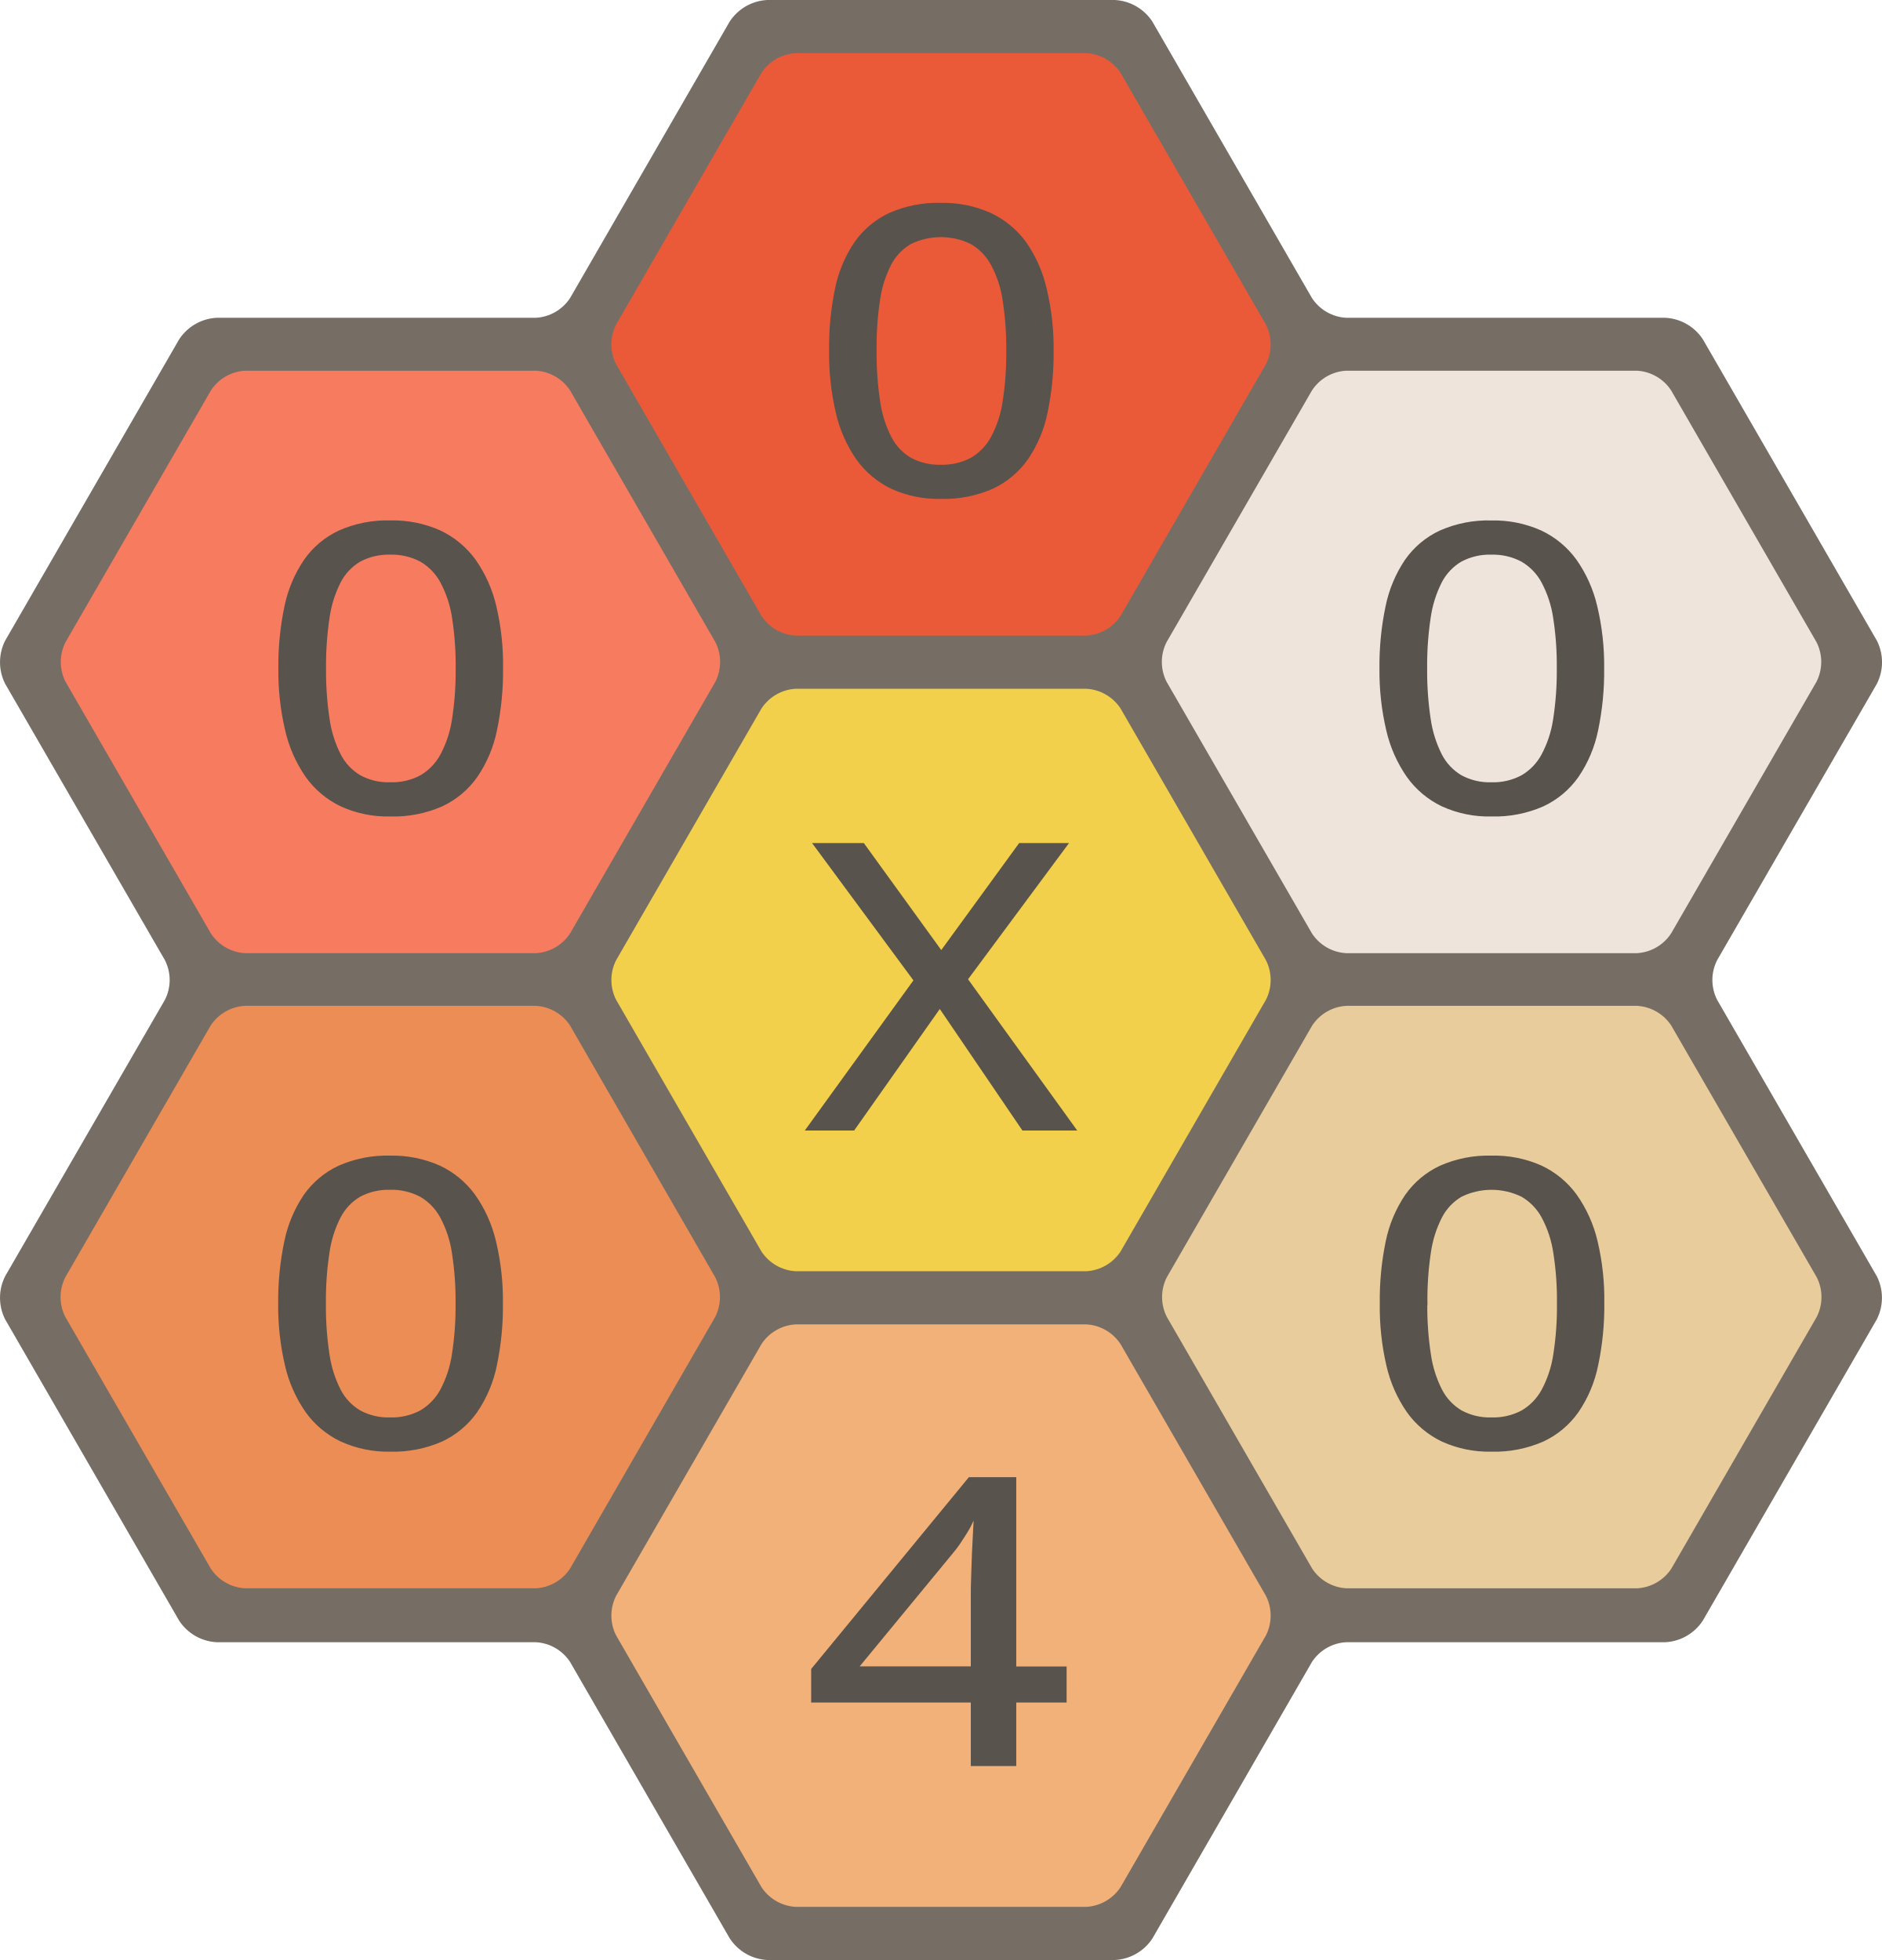
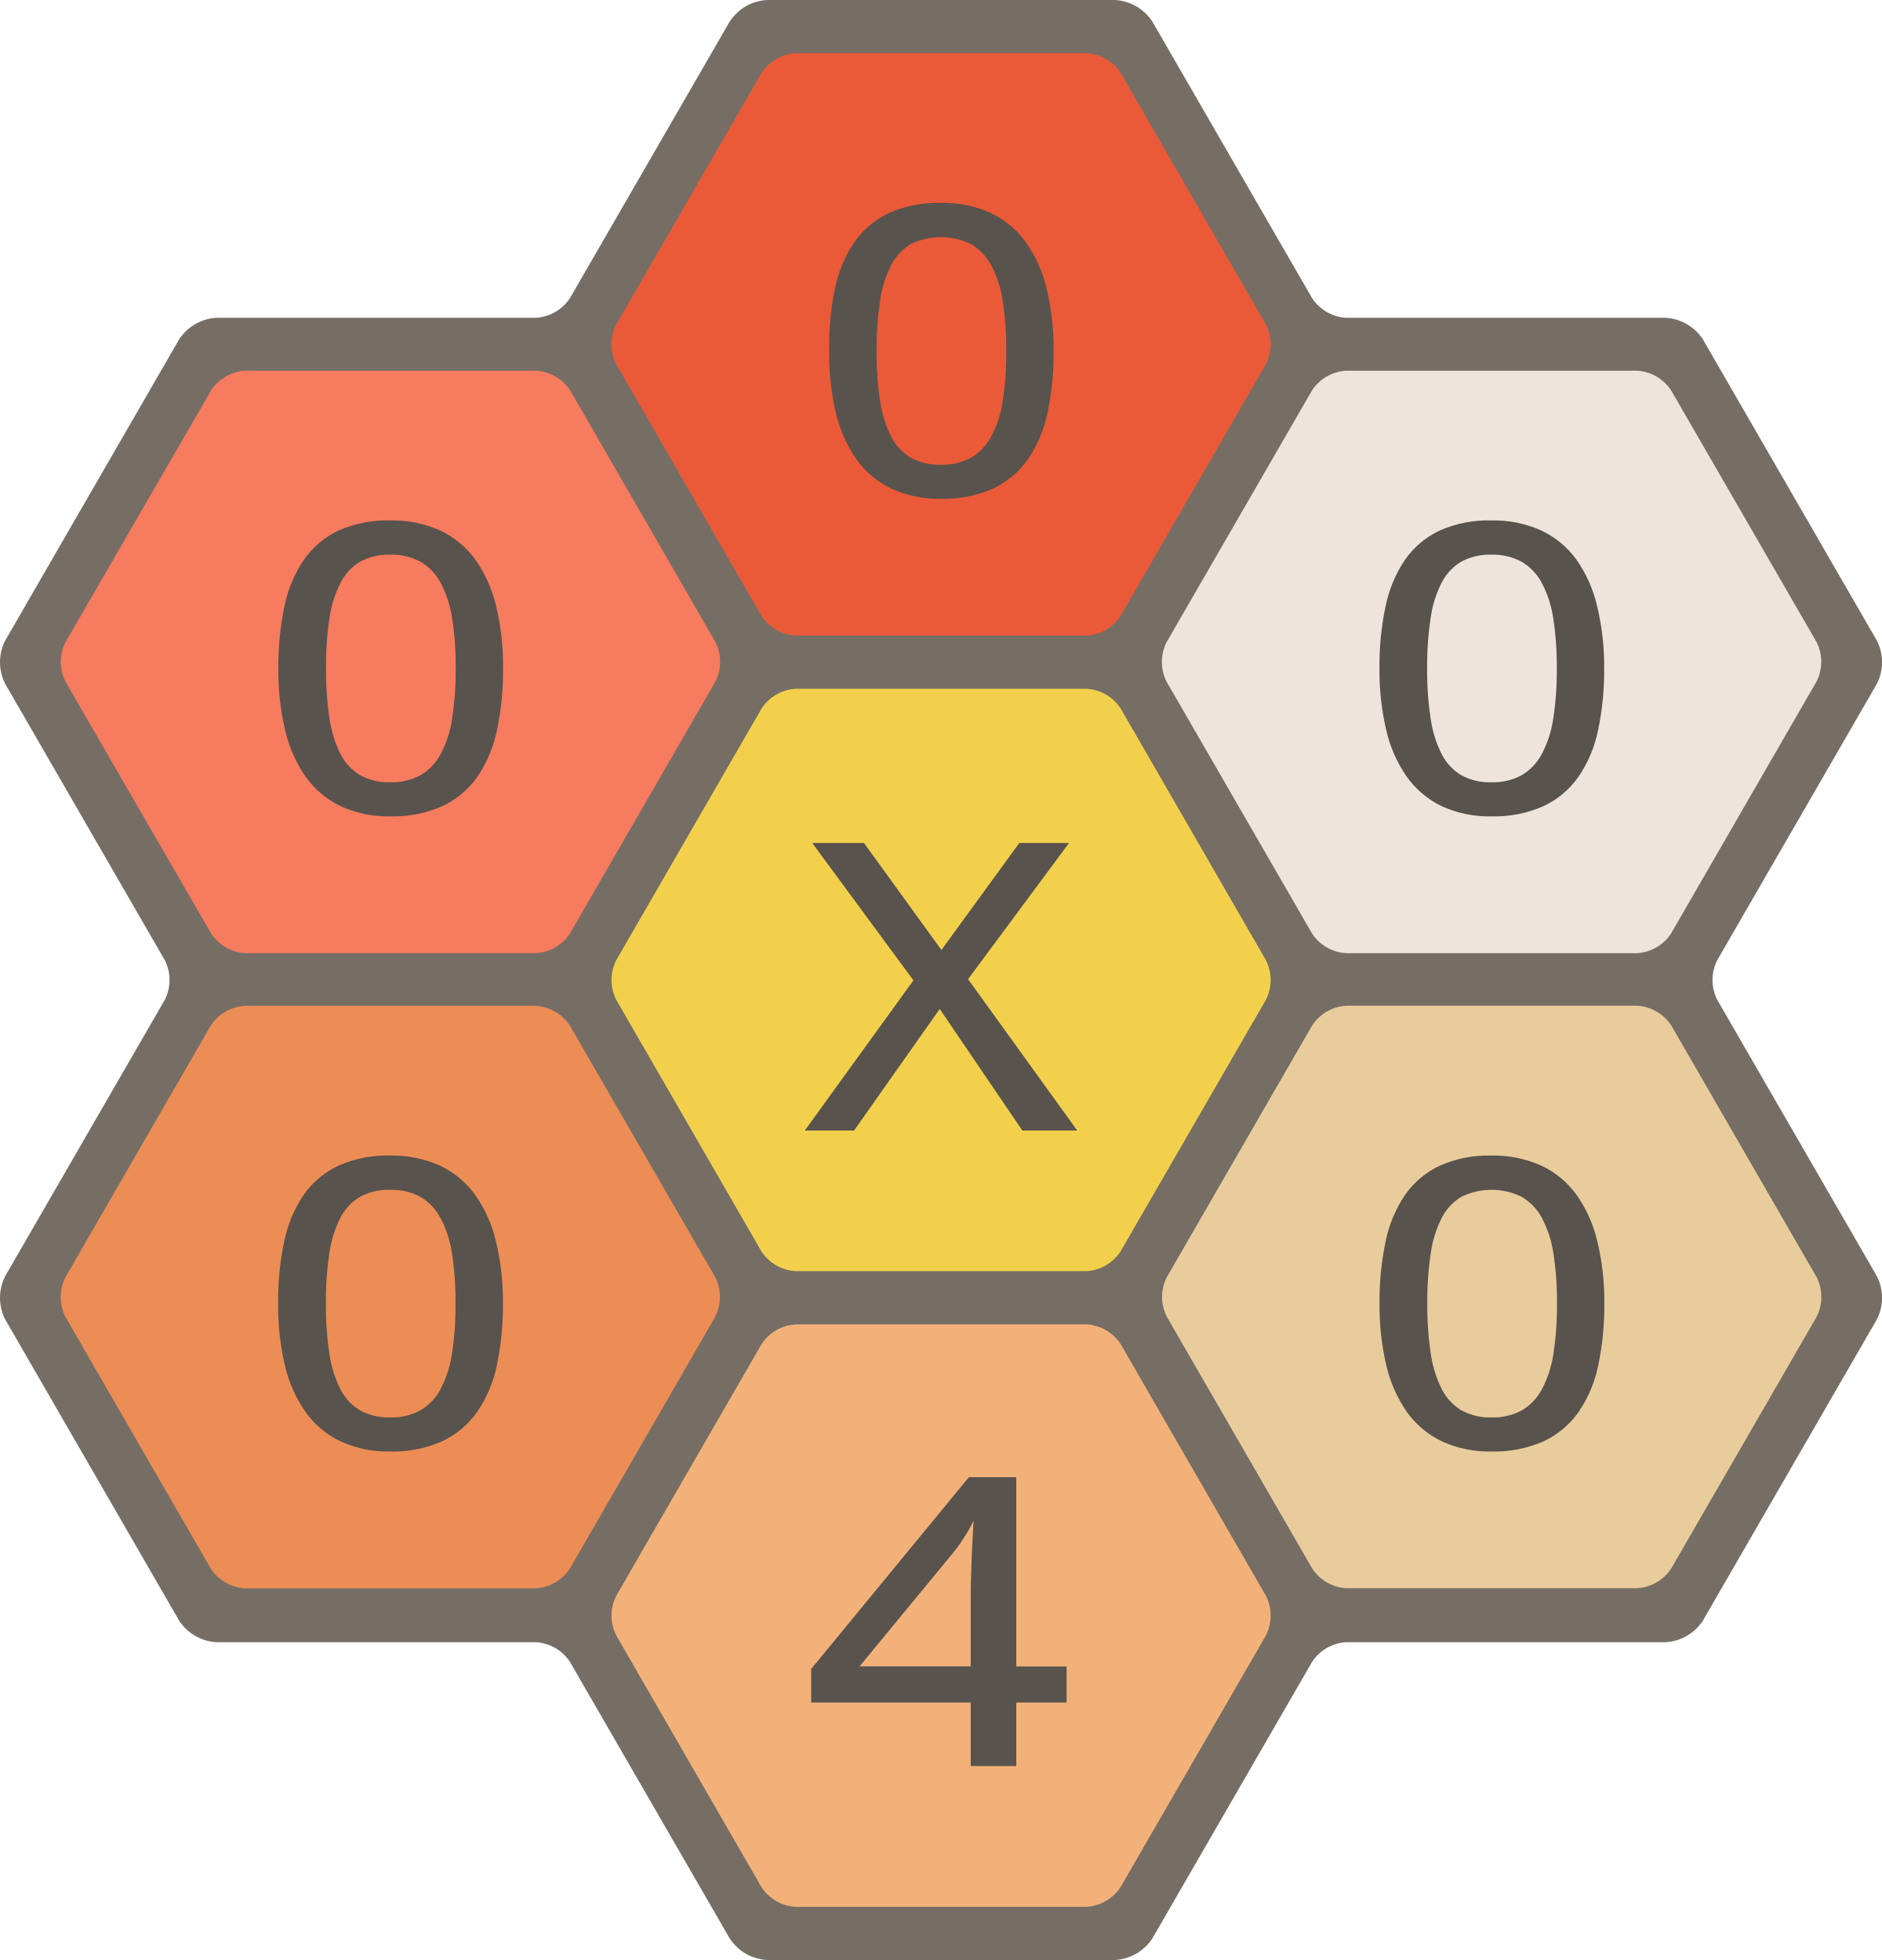
- <svg xmlns="http://www.w3.org/2000/svg" data-name="Layer 1" id="b932a617-5bee-45ff-ad87-442273a3330f" viewBox="0 0 473.97 493.72">
-   <defs>
-     <style>
-             .a0201d30-365f-40b5-a8d4-017ed198f664 {
-             fill: #766e65;
-             }
- 
-             .bd872a08-63fe-4f80-9aea-3e7b8abf38da {
-             fill: none;
-             stroke: #766e65;
-             }
- 
-             .bd872a08-63fe-4f80-9aea-3e7b8abf38da, .fbb9988d-747c-4e67-bcbb-ef71255d1ee3 {
-             stroke-miterlimit: 10;
-             }
- 
-             .e811968e-6ad1-457b-a551-1a4570d1684b {
-             fill: #f2d04b;
-             }
- 
-             .fbb9988d-747c-4e67-bcbb-ef71255d1ee3 {
-             fill: #59534d;
-             stroke: #59534d;
-             }
- 
-             .ab77285a-1faa-4e7a-b57b-9a9c1f0c63a6 {
-             fill: #ea5a38;
-             }
- 
-             .b6252a69-fb62-4e8c-b0db-397820e25314 {
-             fill: #f2b179;
-             }
- 
-             .e2bb0833-ab37-49df-a594-5c52cd25ac00 {
-             fill: #f77b5f;
-             }
- 
-             .a6844f63-f5e9-4007-8855-684f337de9e2 {
-             fill: #eee4db;
-             }
- 
-             .ed27ce71-73b3-4415-b630-b39d16903d70 {
-             fill: #e9cc9c;
-             }
- 
-             .b79f04aa-5206-4f26-8cc8-b18a8e7467a2 {
-             fill: #ec8d55;
-             }
-         </style>
-   </defs>
+ <svg xmlns="http://www.w3.org/2000/svg" data-name="Layer 1" id="a338645d-dcc7-44d1-8b5e-02296c5c1ffe" viewBox="0 0 473.97 493.72">
  <g>
-     <path class="a0201d30-365f-40b5-a8d4-017ed198f664" d="M491.25,181.15a11.54,11.54,0,0,0,0-10.4l-43.8-75.86a11.53,11.53,0,0,0-9-5.2H358a11.53,11.53,0,0,1-9-5.2L308.8,14.84a11.53,11.53,0,0,0-9-5.2H212.2a11.53,11.53,0,0,0-9,5.2L163,84.49a11.53,11.53,0,0,1-9,5.2H73.55a11.53,11.53,0,0,0-9,5.2l-43.8,75.86a11.54,11.54,0,0,0,0,10.4L61,250.8a11.54,11.54,0,0,1,0,10.4L20.75,330.85a11.54,11.54,0,0,0,0,10.4l43.8,75.86a11.53,11.53,0,0,0,9,5.2H154a11.53,11.53,0,0,1,9,5.2l40.22,69.65a11.53,11.53,0,0,0,9,5.2h87.6a11.53,11.53,0,0,0,9-5.2L349,427.51a11.53,11.53,0,0,1,9-5.2h80.43a11.53,11.53,0,0,0,9-5.2l43.8-75.86a11.54,11.54,0,0,0,0-10.4L451,261.2a11.54,11.54,0,0,1,0-10.4Zm-142.16-74a11.53,11.53,0,0,1,9-5.2h73.28a11.53,11.53,0,0,1,9,5.2l36.71,63.59a11.54,11.54,0,0,1,0,10.4L440.44,244.6a11.53,11.53,0,0,1-9,5.2H357.87a11.53,11.53,0,0,1-9-5.2L312.3,181.27a11.54,11.54,0,0,1,0-10.4ZM338.28,250.8a11.54,11.54,0,0,1,0,10.4l-36.64,63.46a11.53,11.53,0,0,1-9,5.2H219.36a11.53,11.53,0,0,1-9-5.2L173.72,261.2a11.54,11.54,0,0,1,0-10.4l36.64-63.46a11.53,11.53,0,0,1,9-5.2h73.28a11.53,11.53,0,0,1,9,5.2Zm-128-223.69a11.53,11.53,0,0,1,9-5.2h73.42a11.53,11.53,0,0,1,9,5.2l36.64,63.45a11.54,11.54,0,0,1,0,10.4l-36.79,63.71a11.53,11.53,0,0,1-9,5.2H219.44a11.53,11.53,0,0,1-9-5.2L173.65,101a11.54,11.54,0,0,1,0-10.4Zm-175.37,154a11.54,11.54,0,0,1,0-10.4l36.71-63.59a11.53,11.53,0,0,1,9-5.2h73.28a11.53,11.53,0,0,1,9,5.2l36.79,63.71a11.54,11.54,0,0,1,0,10.4L163.13,244.6a11.53,11.53,0,0,1-9,5.2H80.56a11.53,11.53,0,0,1-9-5.2ZM80.63,409.54a11.53,11.53,0,0,1-9-5.2L34.92,340.76a11.54,11.54,0,0,1,0-10.4l36.35-63a11.53,11.53,0,0,1,9-5.2h74.15a11.53,11.53,0,0,1,9,5.2l36.35,63a11.54,11.54,0,0,1,0,10.4l-36.71,63.58a11.53,11.53,0,0,1-9,5.2Zm221.08,75.35a11.53,11.53,0,0,1-9,5.2H219.29a11.53,11.53,0,0,1-9-5.2l-36.64-63.45a11.54,11.54,0,0,1,0-10.4l36.79-63.71a11.53,11.53,0,0,1,9-5.2h73.12a11.53,11.53,0,0,1,9,5.2L338.35,411a11.54,11.54,0,0,1,0,10.4ZM477.08,330.36a11.54,11.54,0,0,1,0,10.4l-36.71,63.58a11.53,11.53,0,0,1-9,5.2H357.94a11.53,11.53,0,0,1-9-5.2l-36.71-63.58a11.54,11.54,0,0,1,0-10.4l36.35-63a11.53,11.53,0,0,1,9-5.2h74.15a11.53,11.53,0,0,1,9,5.2Z" transform="translate(-19.01 -9.14)" />
-     <path class="bd872a08-63fe-4f80-9aea-3e7b8abf38da" d="M491.25,181.15a11.54,11.54,0,0,0,0-10.4l-43.8-75.86a11.53,11.53,0,0,0-9-5.2H358a11.53,11.53,0,0,1-9-5.2L308.8,14.84a11.53,11.53,0,0,0-9-5.2H212.2a11.53,11.53,0,0,0-9,5.2L163,84.49a11.53,11.53,0,0,1-9,5.2H73.55a11.53,11.53,0,0,0-9,5.2l-43.8,75.86a11.54,11.54,0,0,0,0,10.4L61,250.8a11.54,11.54,0,0,1,0,10.4L20.75,330.85a11.54,11.54,0,0,0,0,10.4l43.8,75.86a11.53,11.53,0,0,0,9,5.2H154a11.53,11.53,0,0,1,9,5.2l40.22,69.65a11.53,11.53,0,0,0,9,5.2h87.6a11.53,11.53,0,0,0,9-5.2L349,427.51a11.53,11.53,0,0,1,9-5.2h80.43a11.53,11.53,0,0,0,9-5.2l43.8-75.86a11.54,11.54,0,0,0,0-10.4L451,261.2a11.54,11.54,0,0,1,0-10.4Zm-142.16-74a11.53,11.53,0,0,1,9-5.2h73.28a11.53,11.53,0,0,1,9,5.2l36.71,63.59a11.54,11.54,0,0,1,0,10.4L440.44,244.6a11.53,11.53,0,0,1-9,5.2H357.87a11.53,11.53,0,0,1-9-5.2L312.3,181.27a11.54,11.54,0,0,1,0-10.4ZM338.28,250.8a11.54,11.54,0,0,1,0,10.4l-36.64,63.46a11.53,11.53,0,0,1-9,5.2H219.36a11.53,11.53,0,0,1-9-5.2L173.72,261.2a11.54,11.54,0,0,1,0-10.4l36.64-63.46a11.53,11.53,0,0,1,9-5.2h73.28a11.53,11.53,0,0,1,9,5.2Zm-128-223.69a11.53,11.53,0,0,1,9-5.2h73.42a11.53,11.53,0,0,1,9,5.2l36.64,63.45a11.54,11.54,0,0,1,0,10.4l-36.79,63.71a11.53,11.53,0,0,1-9,5.2H219.44a11.53,11.53,0,0,1-9-5.2L173.65,101a11.54,11.54,0,0,1,0-10.4Zm-175.37,154a11.54,11.54,0,0,1,0-10.4l36.71-63.59a11.53,11.53,0,0,1,9-5.2h73.28a11.53,11.53,0,0,1,9,5.2l36.79,63.71a11.54,11.54,0,0,1,0,10.4L163.13,244.6a11.53,11.53,0,0,1-9,5.2H80.56a11.53,11.53,0,0,1-9-5.2ZM80.63,409.54a11.53,11.53,0,0,1-9-5.2L34.92,340.76a11.54,11.54,0,0,1,0-10.4l36.35-63a11.53,11.53,0,0,1,9-5.2h74.15a11.53,11.53,0,0,1,9,5.2l36.35,63a11.54,11.54,0,0,1,0,10.4l-36.71,63.58a11.53,11.53,0,0,1-9,5.2Zm221.08,75.35a11.53,11.53,0,0,1-9,5.2H219.29a11.53,11.53,0,0,1-9-5.2l-36.64-63.45a11.54,11.54,0,0,1,0-10.4l36.79-63.71a11.53,11.53,0,0,1,9-5.2h73.12a11.53,11.53,0,0,1,9,5.2L338.35,411a11.54,11.54,0,0,1,0,10.4ZM477.08,330.36a11.54,11.54,0,0,1,0,10.4l-36.71,63.58a11.53,11.53,0,0,1-9,5.2H357.94a11.53,11.53,0,0,1-9-5.2l-36.71-63.58a11.54,11.54,0,0,1,0-10.4l36.35-63a11.53,11.53,0,0,1,9-5.2h74.15a11.53,11.53,0,0,1,9,5.2Z" transform="translate(-19.01 -9.14)" />
+     <path style="fill: #766e65" d="M473.5,171.51a11.54,11.54,0,0,0,0-10.4L429.7,85.25a11.53,11.53,0,0,0-9-5.2H340.27a11.53,11.53,0,0,1-9-5.2L291.05,5.2a11.53,11.53,0,0,0-9-5.2h-87.6a11.53,11.53,0,0,0-9,5.2L145.23,74.85a11.53,11.53,0,0,1-9,5.2H55.8a11.53,11.53,0,0,0-9,5.2L3,161.11a11.54,11.54,0,0,0,0,10.4l40.22,69.65a11.54,11.54,0,0,1,0,10.4L3,321.21a11.54,11.54,0,0,0,0,10.4l43.8,75.86a11.53,11.53,0,0,0,9,5.2h80.43a11.53,11.53,0,0,1,9,5.2l40.22,69.65a11.53,11.53,0,0,0,9,5.2h87.6a11.53,11.53,0,0,0,9-5.2l40.22-69.65a11.53,11.53,0,0,1,9-5.2H420.7a11.53,11.53,0,0,0,9-5.2l43.8-75.86a11.54,11.54,0,0,0,0-10.4l-40.22-69.65a11.54,11.54,0,0,1,0-10.4Zm-142.16-74a11.53,11.53,0,0,1,9-5.2h73.28a11.53,11.53,0,0,1,9,5.2l36.71,63.59a11.54,11.54,0,0,1,0,10.4L422.69,235a11.53,11.53,0,0,1-9,5.2H340.12a11.53,11.53,0,0,1-9-5.2l-36.57-63.33a11.54,11.54,0,0,1,0-10.4ZM320.53,241.16a11.54,11.54,0,0,1,0,10.4L283.89,315a11.53,11.53,0,0,1-9,5.2H201.61a11.53,11.53,0,0,1-9-5.2L156,251.56a11.54,11.54,0,0,1,0-10.4l36.64-63.46a11.53,11.53,0,0,1,9-5.2h73.28a11.53,11.53,0,0,1,9,5.2Zm-128-223.69a11.53,11.53,0,0,1,9-5.2H275a11.53,11.53,0,0,1,9,5.2L320.6,80.92a11.54,11.54,0,0,1,0,10.4L283.81,155a11.53,11.53,0,0,1-9,5.2H201.69a11.53,11.53,0,0,1-9-5.2L155.9,91.32a11.54,11.54,0,0,1,0-10.4Zm-175.37,154a11.54,11.54,0,0,1,0-10.4L53.88,97.52a11.53,11.53,0,0,1,9-5.2h73.28a11.53,11.53,0,0,1,9,5.2L182,161.23a11.54,11.54,0,0,1,0,10.4L145.38,235a11.53,11.53,0,0,1-9,5.2H62.81a11.53,11.53,0,0,1-9-5.2ZM62.88,399.9a11.53,11.53,0,0,1-9-5.2L17.17,331.12a11.54,11.54,0,0,1,0-10.4l36.35-63a11.53,11.53,0,0,1,9-5.2h74.15a11.53,11.53,0,0,1,9,5.2l36.35,63a11.54,11.54,0,0,1,0,10.4L145.31,394.7a11.53,11.53,0,0,1-9,5.2ZM284,475.25a11.53,11.53,0,0,1-9,5.2H201.54a11.53,11.53,0,0,1-9-5.2L155.9,411.8a11.54,11.54,0,0,1,0-10.4l36.79-63.71a11.53,11.53,0,0,1,9-5.2h73.12a11.53,11.53,0,0,1,9,5.2L320.6,401.4a11.54,11.54,0,0,1,0,10.4ZM459.33,320.72a11.54,11.54,0,0,1,0,10.4L422.62,394.7a11.53,11.53,0,0,1-9,5.2H340.19a11.53,11.53,0,0,1-9-5.2l-36.71-63.58a11.54,11.54,0,0,1,0-10.4l36.35-63a11.53,11.53,0,0,1,9-5.2H414a11.53,11.53,0,0,1,9,5.2Z" transform="translate(-1.26 0.5)" />
+     <path style="fill: none;stroke: #766e65;stroke-miterlimit: 10" d="M473.5,171.51a11.54,11.54,0,0,0,0-10.4L429.7,85.25a11.53,11.53,0,0,0-9-5.2H340.27a11.53,11.53,0,0,1-9-5.2L291.05,5.2a11.53,11.53,0,0,0-9-5.2h-87.6a11.53,11.53,0,0,0-9,5.2L145.23,74.85a11.53,11.53,0,0,1-9,5.2H55.8a11.53,11.53,0,0,0-9,5.2L3,161.11a11.54,11.54,0,0,0,0,10.4l40.22,69.65a11.54,11.54,0,0,1,0,10.4L3,321.21a11.54,11.54,0,0,0,0,10.4l43.8,75.86a11.53,11.53,0,0,0,9,5.2h80.43a11.53,11.53,0,0,1,9,5.2l40.22,69.65a11.53,11.53,0,0,0,9,5.2h87.6a11.53,11.53,0,0,0,9-5.2l40.22-69.65a11.53,11.53,0,0,1,9-5.2H420.7a11.53,11.53,0,0,0,9-5.2l43.8-75.86a11.54,11.54,0,0,0,0-10.4l-40.22-69.65a11.54,11.54,0,0,1,0-10.4Zm-142.16-74a11.53,11.53,0,0,1,9-5.2h73.28a11.53,11.53,0,0,1,9,5.2l36.71,63.59a11.54,11.54,0,0,1,0,10.4L422.69,235a11.53,11.53,0,0,1-9,5.2H340.12a11.53,11.53,0,0,1-9-5.2l-36.57-63.33a11.54,11.54,0,0,1,0-10.4ZM320.53,241.16a11.54,11.54,0,0,1,0,10.4L283.89,315a11.53,11.53,0,0,1-9,5.2H201.61a11.53,11.53,0,0,1-9-5.2L156,251.56a11.54,11.54,0,0,1,0-10.4l36.64-63.46a11.53,11.53,0,0,1,9-5.2h73.28a11.53,11.53,0,0,1,9,5.2Zm-128-223.69a11.53,11.53,0,0,1,9-5.2H275a11.53,11.53,0,0,1,9,5.2L320.6,80.92a11.54,11.54,0,0,1,0,10.4L283.81,155a11.53,11.53,0,0,1-9,5.2H201.69a11.53,11.53,0,0,1-9-5.2L155.9,91.32a11.54,11.54,0,0,1,0-10.4Zm-175.37,154a11.54,11.54,0,0,1,0-10.4L53.88,97.52a11.53,11.53,0,0,1,9-5.2h73.28a11.53,11.53,0,0,1,9,5.2L182,161.23a11.54,11.54,0,0,1,0,10.4L145.38,235a11.53,11.53,0,0,1-9,5.2H62.81a11.53,11.53,0,0,1-9-5.2ZM62.88,399.9a11.53,11.53,0,0,1-9-5.2L17.17,331.12a11.54,11.54,0,0,1,0-10.4l36.35-63a11.53,11.53,0,0,1,9-5.2h74.15a11.53,11.53,0,0,1,9,5.2l36.35,63a11.54,11.54,0,0,1,0,10.4L145.31,394.7a11.53,11.53,0,0,1-9,5.2ZM284,475.25a11.53,11.53,0,0,1-9,5.2H201.54a11.53,11.53,0,0,1-9-5.2L155.9,411.8a11.54,11.54,0,0,1,0-10.4l36.79-63.71a11.53,11.53,0,0,1,9-5.2h73.12a11.53,11.53,0,0,1,9,5.2L320.6,401.4a11.54,11.54,0,0,1,0,10.4ZM459.33,320.72a11.54,11.54,0,0,1,0,10.4L422.62,394.7a11.53,11.53,0,0,1-9,5.2H340.19a11.53,11.53,0,0,1-9-5.2l-36.71-63.58a11.54,11.54,0,0,1,0-10.4l36.35-63a11.53,11.53,0,0,1,9-5.2H414a11.53,11.53,0,0,1,9,5.2Z" transform="translate(-1.26 0.5)" />
  </g>
  <g>
-     <path class="e811968e-6ad1-457b-a551-1a4570d1684b" d="M338.28,250.8a11.54,11.54,0,0,1,0,10.4l-36.64,63.46a11.53,11.53,0,0,1-9,5.2H219.36a11.53,11.53,0,0,1-9-5.2L173.72,261.2a11.54,11.54,0,0,1,0-10.4l36.64-63.46a11.53,11.53,0,0,1,9-5.2h73.28a11.53,11.53,0,0,1,9,5.2Z" transform="translate(-19.01 -9.14)" />
-     <path class="bd872a08-63fe-4f80-9aea-3e7b8abf38da" d="M338.28,250.8a11.54,11.54,0,0,1,0,10.4l-36.64,63.46a11.53,11.53,0,0,1-9,5.2H219.36a11.53,11.53,0,0,1-9-5.2L173.72,261.2a11.54,11.54,0,0,1,0-10.4l36.64-63.46a11.53,11.53,0,0,1,9-5.2h73.28a11.53,11.53,0,0,1,9,5.2Z" transform="translate(-19.01 -9.14)" />
+     <path style="fill: #f2d04b" d="M320.53,241.16a11.54,11.54,0,0,1,0,10.4L283.89,315a11.53,11.53,0,0,1-9,5.2H201.61a11.53,11.53,0,0,1-9-5.2L156,251.56a11.54,11.54,0,0,1,0-10.4l36.64-63.46a11.53,11.53,0,0,1,9-5.2h73.28a11.53,11.53,0,0,1,9,5.2Z" transform="translate(-1.26 0.5)" />
+     <path style="fill: none;stroke: #766e65;stroke-miterlimit: 10" d="M320.53,241.16a11.54,11.54,0,0,1,0,10.4L283.89,315a11.53,11.53,0,0,1-9,5.2H201.61a11.53,11.53,0,0,1-9-5.2L156,251.56a11.54,11.54,0,0,1,0-10.4l36.64-63.46a11.53,11.53,0,0,1,9-5.2h73.28a11.53,11.53,0,0,1,9,5.2Z" transform="translate(-1.26 0.5)" />
  </g>
-   <path class="fbb9988d-747c-4e67-bcbb-ef71255d1ee3" d="M289.33,293.42H276.77l-21.07-31-21.84,31H222.67l27-37.33L224.51,222H236.3l19.76,27.31L275.94,222h11.31l-25.06,33.81Z" transform="translate(-19.01 -9.14)" />
+   <path style="fill: #59534d;stroke: #59534d;stroke-miterlimit: 10" d="M271.58,283.78H259l-21.07-31-21.84,31H204.92l27-37.33-25.12-34.11h11.79l19.76,27.31,19.88-27.31H269.5l-25.06,33.81Z" transform="translate(-1.26 0.5)" />
  <g>
-     <path class="ab77285a-1faa-4e7a-b57b-9a9c1f0c63a6" d="M338.28,90.69a11.54,11.54,0,0,1,0,10.4l-36.64,63.46a11.53,11.53,0,0,1-9,5.2H219.36a11.53,11.53,0,0,1-9-5.2l-36.64-63.46a11.54,11.54,0,0,1,0-10.4l36.64-63.46a11.53,11.53,0,0,1,9-5.2h73.28a11.53,11.53,0,0,1,9,5.2Z" transform="translate(-19.01 -9.14)" />
-     <path class="bd872a08-63fe-4f80-9aea-3e7b8abf38da" d="M338.28,90.69a11.54,11.54,0,0,1,0,10.4l-36.64,63.46a11.53,11.53,0,0,1-9,5.2H219.36a11.53,11.53,0,0,1-9-5.2l-36.64-63.46a11.54,11.54,0,0,1,0-10.4l36.64-63.46a11.53,11.53,0,0,1,9-5.2h73.28a11.53,11.53,0,0,1,9,5.2Z" transform="translate(-19.01 -9.14)" />
+     <path style="fill: #ea5a38" d="M320.53,81.05a11.54,11.54,0,0,1,0,10.4l-36.64,63.46a11.53,11.53,0,0,1-9,5.2H201.61a11.53,11.53,0,0,1-9-5.2L156,91.45a11.54,11.54,0,0,1,0-10.4l36.64-63.46a11.53,11.53,0,0,1,9-5.2h73.28a11.53,11.53,0,0,1,9,5.2Z" transform="translate(-1.26 0.5)" />
+     <path style="fill: none;stroke: #766e65;stroke-miterlimit: 10" d="M320.53,81.05a11.54,11.54,0,0,1,0,10.4l-36.64,63.46a11.53,11.53,0,0,1-9,5.2H201.61a11.53,11.53,0,0,1-9-5.2L156,91.45a11.54,11.54,0,0,1,0-10.4l36.64-63.46a11.53,11.53,0,0,1,9-5.2h73.28a11.53,11.53,0,0,1,9,5.2Z" transform="translate(-1.26 0.5)" />
  </g>
-   <path class="fbb9988d-747c-4e67-bcbb-ef71255d1ee3" d="M283.86,97.49A71.89,71.89,0,0,1,282.34,113a31.63,31.63,0,0,1-4.88,11.58,21.92,21.92,0,0,1-8.66,7.24,30.07,30.07,0,0,1-12.86,2.49,28.08,28.08,0,0,1-12.23-2.49,22.55,22.55,0,0,1-8.63-7.24A33.26,33.26,0,0,1,230,113a64.57,64.57,0,0,1-1.69-15.49A72,72,0,0,1,229.78,82a32.09,32.09,0,0,1,4.82-11.56,21.57,21.57,0,0,1,8.57-7.2,29.59,29.59,0,0,1,12.77-2.5,28.72,28.72,0,0,1,12.32,2.47A22.57,22.57,0,0,1,277,70.39,33.12,33.12,0,0,1,282.13,82,63.72,63.72,0,0,1,283.86,97.49Zm-44.58,0a79.81,79.81,0,0,0,.89,12.8,29,29,0,0,0,2.86,9.12,13.49,13.49,0,0,0,5.14,5.47,15.4,15.4,0,0,0,7.77,1.83,15.73,15.73,0,0,0,7.8-1.8,14,14,0,0,0,5.27-5.43,27.63,27.63,0,0,0,3-9.11,78.31,78.31,0,0,0,.92-12.88,77.37,77.37,0,0,0-.92-12.8,27.58,27.58,0,0,0-3-9.09,14,14,0,0,0-5.27-5.43,17.74,17.74,0,0,0-15.57,0A13.44,13.44,0,0,0,243,75.6a28.62,28.62,0,0,0-2.86,9.09A79.9,79.9,0,0,0,239.28,97.49Z" transform="translate(-19.01 -9.14)" />
+   <path style="fill: #59534d;stroke: #59534d;stroke-miterlimit: 10" d="M266.11,87.85a71.89,71.89,0,0,1-1.52,15.49,31.63,31.63,0,0,1-4.88,11.58,21.92,21.92,0,0,1-8.66,7.24,30.07,30.07,0,0,1-12.86,2.49A28.08,28.08,0,0,1,226,122.16a22.55,22.55,0,0,1-8.63-7.24,33.26,33.26,0,0,1-5.12-11.58,64.57,64.57,0,0,1-1.69-15.49A71.93,71.93,0,0,1,212,72.36a32.09,32.09,0,0,1,4.82-11.56,21.57,21.57,0,0,1,8.57-7.2,29.59,29.59,0,0,1,12.77-2.5,28.72,28.72,0,0,1,12.32,2.47,22.57,22.57,0,0,1,8.69,7.18,33.12,33.12,0,0,1,5.18,11.56A63.72,63.72,0,0,1,266.11,87.85Zm-44.58,0a79.81,79.81,0,0,0,.89,12.8,29,29,0,0,0,2.86,9.12,13.49,13.49,0,0,0,5.14,5.47,15.4,15.4,0,0,0,7.77,1.83,15.73,15.73,0,0,0,7.8-1.8,14,14,0,0,0,5.27-5.43,27.63,27.63,0,0,0,3-9.11,78.31,78.31,0,0,0,.92-12.88,77.37,77.37,0,0,0-.92-12.8,27.58,27.58,0,0,0-3-9.09A14,14,0,0,0,246,60.53a17.74,17.74,0,0,0-15.57,0A13.44,13.44,0,0,0,225.28,66a28.62,28.62,0,0,0-2.86,9.09A79.9,79.9,0,0,0,221.53,87.85Z" transform="translate(-1.26 0.5)" />
  <g>
-     <path class="b6252a69-fb62-4e8c-b0db-397820e25314" d="M338.28,410.91a11.54,11.54,0,0,1,0,10.4l-36.64,63.46a11.53,11.53,0,0,1-9,5.2H219.36a11.53,11.53,0,0,1-9-5.2l-36.64-63.46a11.54,11.54,0,0,1,0-10.4l36.64-63.46a11.53,11.53,0,0,1,9-5.2h73.28a11.53,11.53,0,0,1,9,5.2Z" transform="translate(-19.01 -9.14)" />
-     <path class="bd872a08-63fe-4f80-9aea-3e7b8abf38da" d="M338.28,410.91a11.54,11.54,0,0,1,0,10.4l-36.64,63.46a11.53,11.53,0,0,1-9,5.2H219.36a11.53,11.53,0,0,1-9-5.2l-36.64-63.46a11.54,11.54,0,0,1,0-10.4l36.64-63.46a11.53,11.53,0,0,1,9-5.2h73.28a11.53,11.53,0,0,1,9,5.2Z" transform="translate(-19.01 -9.14)" />
+     <path style="fill: #f2b179" d="M320.53,401.27a11.54,11.54,0,0,1,0,10.4l-36.64,63.46a11.53,11.53,0,0,1-9,5.2H201.61a11.53,11.53,0,0,1-9-5.2L156,411.67a11.54,11.54,0,0,1,0-10.4l36.64-63.46a11.53,11.53,0,0,1,9-5.2h73.28a11.53,11.53,0,0,1,9,5.2Z" transform="translate(-1.26 0.5)" />
+     <path style="fill: none;stroke: #766e65;stroke-miterlimit: 10" d="M320.53,401.27a11.54,11.54,0,0,1,0,10.4l-36.64,63.46a11.53,11.53,0,0,1-9,5.2H201.61a11.53,11.53,0,0,1-9-5.2L156,411.67a11.54,11.54,0,0,1,0-10.4l36.64-63.46a11.53,11.53,0,0,1,9-5.2h73.28a11.53,11.53,0,0,1,9,5.2Z" transform="translate(-1.26 0.5)" />
  </g>
-   <path class="fbb9988d-747c-4e67-bcbb-ef71255d1ee3" d="M287.13,437.5H274.45v16H264v-16H223.8v-7.77l39.46-48h11.19v47.69h12.68ZM264,429.39V412c0-1.82,0-3.74.09-5.74s.12-4,.2-5.86.17-3.69.27-5.35.17-3.05.21-4.16h-.54c-.27.66-.62,1.38-1,2.18s-.87,1.59-1.37,2.39-1,1.57-1.51,2.32-1,1.39-1.43,1.91l-24.47,29.71Z" transform="translate(-19.01 -9.14)" />
+   <path style="fill: #59534d;stroke: #59534d;stroke-miterlimit: 10" d="M269.38,427.86H256.7v16H246.23v-16H206.05v-7.77l39.46-48H256.7v47.69h12.68Zm-23.15-8.11v-17.4c0-1.82,0-3.73.09-5.74s.12-4,.2-5.86.17-3.69.27-5.35.17-3,.21-4.16h-.54c-.27.65-.62,1.38-1,2.18s-.87,1.59-1.37,2.39-1,1.57-1.51,2.32-1,1.39-1.43,1.91l-24.47,29.71Z" transform="translate(-1.26 0.5)" />
  <g>
-     <path class="e2bb0833-ab37-49df-a594-5c52cd25ac00" d="M199.63,170.68a11.54,11.54,0,0,1,0,10.4L163,244.54a11.51,11.51,0,0,1-9,5.2H80.7a11.51,11.51,0,0,1-9-5.2L35.06,181.08a11.54,11.54,0,0,1,0-10.4l36.65-63.46a11.51,11.51,0,0,1,9-5.2H154a11.51,11.51,0,0,1,9,5.2Z" transform="translate(-19.01 -9.14)" />
-     <path class="bd872a08-63fe-4f80-9aea-3e7b8abf38da" d="M199.63,170.68a11.54,11.54,0,0,1,0,10.4L163,244.54a11.51,11.51,0,0,1-9,5.2H80.7a11.51,11.51,0,0,1-9-5.2L35.06,181.08a11.54,11.54,0,0,1,0-10.4l36.65-63.46a11.51,11.51,0,0,1,9-5.2H154a11.51,11.51,0,0,1,9,5.2Z" transform="translate(-19.01 -9.14)" />
+     <path style="fill: #f77b5f" d="M181.88,161a11.54,11.54,0,0,1,0,10.4L145.23,234.9a11.51,11.51,0,0,1-9,5.2H63a11.51,11.51,0,0,1-9-5.2L17.31,171.44a11.54,11.54,0,0,1,0-10.4L54,97.58a11.51,11.51,0,0,1,9-5.2h73.29a11.51,11.51,0,0,1,9,5.2Z" transform="translate(-1.26 0.5)" />
+     <path style="fill: none;stroke: #766e65;stroke-miterlimit: 10" d="M181.88,161a11.54,11.54,0,0,1,0,10.4L145.23,234.9a11.51,11.51,0,0,1-9,5.2H63a11.51,11.51,0,0,1-9-5.2L17.31,171.44a11.54,11.54,0,0,1,0-10.4L54,97.58a11.51,11.51,0,0,1,9-5.2h73.29a11.51,11.51,0,0,1,9,5.2Z" transform="translate(-1.26 0.5)" />
  </g>
-   <path class="fbb9988d-747c-4e67-bcbb-ef71255d1ee3" d="M145.2,177.48A71.89,71.89,0,0,1,143.68,193a31.63,31.63,0,0,1-4.88,11.58,21.84,21.84,0,0,1-8.66,7.24,30.05,30.05,0,0,1-12.85,2.49,28,28,0,0,1-12.23-2.49,22.49,22.49,0,0,1-8.64-7.24A33.25,33.25,0,0,1,91.31,193a64.55,64.55,0,0,1-1.7-15.49A71.89,71.89,0,0,1,91.13,162,32.09,32.09,0,0,1,96,150.43a21.51,21.51,0,0,1,8.57-7.2,29.55,29.55,0,0,1,12.77-2.5,28.75,28.75,0,0,1,12.32,2.47,22.65,22.65,0,0,1,8.69,7.18,33.11,33.11,0,0,1,5.17,11.56A63.72,63.72,0,0,1,145.2,177.48Zm-44.58,0a81,81,0,0,0,.89,12.8,29.24,29.24,0,0,0,2.86,9.12,13.51,13.51,0,0,0,5.15,5.47,15.35,15.35,0,0,0,7.77,1.83,15.71,15.71,0,0,0,7.79-1.8,13.93,13.93,0,0,0,5.27-5.43,27.86,27.86,0,0,0,3-9.11,79.43,79.43,0,0,0,.92-12.88,78.47,78.47,0,0,0-.92-12.8,27.81,27.81,0,0,0-3-9.09,13.93,13.93,0,0,0-5.27-5.43,15.71,15.71,0,0,0-7.79-1.8,15.56,15.56,0,0,0-7.77,1.8,13.46,13.46,0,0,0-5.15,5.43,28.87,28.87,0,0,0-2.86,9.09A81.08,81.08,0,0,0,100.62,177.48Z" transform="translate(-19.01 -9.14)" />
+   <path style="fill: #59534d;stroke: #59534d;stroke-miterlimit: 10" d="M127.45,167.84a71.89,71.89,0,0,1-1.52,15.49,31.63,31.63,0,0,1-4.88,11.58,21.92,21.92,0,0,1-8.66,7.24,30.05,30.05,0,0,1-12.85,2.49,28,28,0,0,1-12.23-2.49,22.58,22.58,0,0,1-8.64-7.24,33.25,33.25,0,0,1-5.11-11.58,64.55,64.55,0,0,1-1.7-15.49,72,72,0,0,1,1.52-15.49,32.09,32.09,0,0,1,4.82-11.56,21.61,21.61,0,0,1,8.57-7.21,29.71,29.71,0,0,1,12.77-2.49,28.75,28.75,0,0,1,12.32,2.47,22.65,22.65,0,0,1,8.69,7.18,33.11,33.11,0,0,1,5.17,11.56A63.72,63.72,0,0,1,127.45,167.84Zm-44.58,0a81,81,0,0,0,.89,12.8,29.24,29.24,0,0,0,2.86,9.12,13.51,13.51,0,0,0,5.15,5.47,15.35,15.35,0,0,0,7.77,1.83,15.71,15.71,0,0,0,7.79-1.8,13.93,13.93,0,0,0,5.27-5.43,27.86,27.86,0,0,0,3-9.11,79.43,79.43,0,0,0,.92-12.88,78.47,78.47,0,0,0-.92-12.8,27.81,27.81,0,0,0-3-9.09,13.93,13.93,0,0,0-5.27-5.43,15.71,15.71,0,0,0-7.79-1.8,15.56,15.56,0,0,0-7.77,1.8A13.46,13.46,0,0,0,86.62,146,28.87,28.87,0,0,0,83.76,155,81.08,81.08,0,0,0,82.87,167.84Z" transform="translate(-1.26 0.5)" />
  <g>
-     <path class="a6844f63-f5e9-4007-8855-684f337de9e2" d="M476.94,170.68a11.54,11.54,0,0,1,0,10.4l-36.65,63.46a11.51,11.51,0,0,1-9,5.2H358a11.51,11.51,0,0,1-9-5.2l-36.65-63.46a11.54,11.54,0,0,1,0-10.4L349,107.22a11.51,11.51,0,0,1,9-5.2H431.3a11.51,11.51,0,0,1,9,5.2Z" transform="translate(-19.01 -9.14)" />
-     <path class="bd872a08-63fe-4f80-9aea-3e7b8abf38da" d="M476.94,170.68a11.54,11.54,0,0,1,0,10.4l-36.65,63.46a11.51,11.51,0,0,1-9,5.2H358a11.51,11.51,0,0,1-9-5.2l-36.65-63.46a11.54,11.54,0,0,1,0-10.4L349,107.22a11.51,11.51,0,0,1,9-5.2H431.3a11.51,11.51,0,0,1,9,5.2Z" transform="translate(-19.01 -9.14)" />
+     <path style="fill: #eee4db" d="M459.19,161a11.54,11.54,0,0,1,0,10.4L422.54,234.9a11.51,11.51,0,0,1-9,5.2H340.26a11.51,11.51,0,0,1-9-5.2l-36.65-63.46a11.54,11.54,0,0,1,0-10.4l36.65-63.46a11.51,11.51,0,0,1,9-5.2h73.29a11.51,11.51,0,0,1,9,5.2Z" transform="translate(-1.26 0.5)" />
+     <path style="fill: none;stroke: #766e65;stroke-miterlimit: 10" d="M459.19,161a11.54,11.54,0,0,1,0,10.4L422.54,234.9a11.51,11.51,0,0,1-9,5.2H340.26a11.51,11.51,0,0,1-9-5.2l-36.65-63.46a11.54,11.54,0,0,1,0-10.4l36.65-63.46a11.51,11.51,0,0,1,9-5.2h73.29a11.51,11.51,0,0,1,9,5.2Z" transform="translate(-1.26 0.5)" />
  </g>
-   <path class="fbb9988d-747c-4e67-bcbb-ef71255d1ee3" d="M422.51,177.48A71.89,71.89,0,0,1,421,193a31.63,31.63,0,0,1-4.88,11.58,21.84,21.84,0,0,1-8.66,7.24,30.05,30.05,0,0,1-12.85,2.49,28,28,0,0,1-12.23-2.49,22.49,22.49,0,0,1-8.64-7.24A33.25,33.25,0,0,1,368.62,193a64.55,64.55,0,0,1-1.7-15.49A71.89,71.89,0,0,1,368.44,162a32.09,32.09,0,0,1,4.82-11.56,21.51,21.51,0,0,1,8.57-7.2,29.55,29.55,0,0,1,12.77-2.5,28.75,28.75,0,0,1,12.32,2.47,22.65,22.65,0,0,1,8.69,7.18,33.11,33.11,0,0,1,5.17,11.56A63.72,63.72,0,0,1,422.51,177.48Zm-44.58,0a81,81,0,0,0,.89,12.8,29.24,29.24,0,0,0,2.86,9.12,13.51,13.51,0,0,0,5.15,5.47,15.35,15.35,0,0,0,7.77,1.83,15.71,15.71,0,0,0,7.79-1.8,13.93,13.93,0,0,0,5.27-5.43,27.86,27.86,0,0,0,3-9.11,79.43,79.43,0,0,0,.92-12.88,78.47,78.47,0,0,0-.92-12.8,27.81,27.81,0,0,0-3-9.09,13.93,13.93,0,0,0-5.27-5.43,15.71,15.71,0,0,0-7.79-1.8,15.56,15.56,0,0,0-7.77,1.8,13.46,13.46,0,0,0-5.15,5.43,28.87,28.87,0,0,0-2.86,9.09A81.08,81.08,0,0,0,377.93,177.48Z" transform="translate(-19.01 -9.14)" />
+   <path style="fill: #59534d;stroke: #59534d;stroke-miterlimit: 10" d="M404.76,167.84a71.89,71.89,0,0,1-1.52,15.49,31.63,31.63,0,0,1-4.88,11.58,21.92,21.92,0,0,1-8.66,7.24,30.05,30.05,0,0,1-12.85,2.49,28,28,0,0,1-12.23-2.49,22.58,22.58,0,0,1-8.64-7.24,33.25,33.25,0,0,1-5.11-11.58,64.55,64.55,0,0,1-1.7-15.49,72,72,0,0,1,1.52-15.49,32.09,32.09,0,0,1,4.82-11.56,21.61,21.61,0,0,1,8.57-7.21,29.71,29.71,0,0,1,12.77-2.49,28.75,28.75,0,0,1,12.32,2.47,22.65,22.65,0,0,1,8.69,7.18A33.11,33.11,0,0,1,403,152.3,63.72,63.72,0,0,1,404.76,167.84Zm-44.58,0a81,81,0,0,0,.89,12.8,29.24,29.24,0,0,0,2.86,9.12,13.51,13.51,0,0,0,5.15,5.47,15.35,15.35,0,0,0,7.77,1.83,15.71,15.71,0,0,0,7.79-1.8,13.93,13.93,0,0,0,5.27-5.43,27.86,27.86,0,0,0,3-9.11,79.43,79.43,0,0,0,.92-12.88,78.47,78.47,0,0,0-.92-12.8,27.81,27.81,0,0,0-3-9.09,13.93,13.93,0,0,0-5.27-5.43,15.71,15.71,0,0,0-7.79-1.8,15.56,15.56,0,0,0-7.77,1.8,13.46,13.46,0,0,0-5.15,5.43,28.87,28.87,0,0,0-2.86,9.09A81.08,81.08,0,0,0,360.18,167.84Z" transform="translate(-1.26 0.5)" />
  <g>
-     <path class="ed27ce71-73b3-4415-b630-b39d16903d70" d="M477,330.67a11.54,11.54,0,0,1,0,10.4l-36.64,63.46a11.53,11.53,0,0,1-9,5.2H358.05a11.53,11.53,0,0,1-9-5.2l-36.64-63.46a11.54,11.54,0,0,1,0-10.4l36.64-63.46a11.53,11.53,0,0,1,9-5.2h73.28a11.53,11.53,0,0,1,9,5.2Z" transform="translate(-19.01 -9.14)" />
-     <path class="bd872a08-63fe-4f80-9aea-3e7b8abf38da" d="M477,330.67a11.54,11.54,0,0,1,0,10.4l-36.64,63.46a11.53,11.53,0,0,1-9,5.2H358.05a11.53,11.53,0,0,1-9-5.2l-36.64-63.46a11.54,11.54,0,0,1,0-10.4l36.64-63.46a11.53,11.53,0,0,1,9-5.2h73.28a11.53,11.53,0,0,1,9,5.2Z" transform="translate(-19.01 -9.14)" />
+     <path style="fill: #e9cc9c" d="M459.22,321a11.54,11.54,0,0,1,0,10.4l-36.64,63.46a11.53,11.53,0,0,1-9,5.2H340.3a11.53,11.53,0,0,1-9-5.2l-36.64-63.46a11.54,11.54,0,0,1,0-10.4l36.64-63.46a11.53,11.53,0,0,1,9-5.2h73.28a11.53,11.53,0,0,1,9,5.2Z" transform="translate(-1.26 0.5)" />
+     <path style="fill: none;stroke: #766e65;stroke-miterlimit: 10" d="M459.22,321a11.54,11.54,0,0,1,0,10.4l-36.64,63.46a11.53,11.53,0,0,1-9,5.2H340.3a11.53,11.53,0,0,1-9-5.2l-36.64-63.46a11.54,11.54,0,0,1,0-10.4l36.64-63.46a11.53,11.53,0,0,1,9-5.2h73.28a11.53,11.53,0,0,1,9,5.2Z" transform="translate(-1.26 0.5)" />
  </g>
-   <path class="fbb9988d-747c-4e67-bcbb-ef71255d1ee3" d="M422.55,337.47A71.89,71.89,0,0,1,421,353a31.63,31.63,0,0,1-4.88,11.58,21.84,21.84,0,0,1-8.66,7.24,30.07,30.07,0,0,1-12.86,2.49,28.08,28.08,0,0,1-12.23-2.49,22.46,22.46,0,0,1-8.63-7.24A33.26,33.26,0,0,1,368.65,353,64.57,64.57,0,0,1,367,337.47,72,72,0,0,1,368.47,322a32.09,32.09,0,0,1,4.82-11.56,21.57,21.57,0,0,1,8.57-7.2,29.59,29.59,0,0,1,12.77-2.5A28.72,28.72,0,0,1,407,303.19a22.57,22.57,0,0,1,8.69,7.18,33.12,33.12,0,0,1,5.18,11.56A63.72,63.72,0,0,1,422.55,337.47Zm-44.58,0a79.81,79.81,0,0,0,.89,12.8,29,29,0,0,0,2.86,9.12,13.49,13.49,0,0,0,5.14,5.47,15.4,15.4,0,0,0,7.77,1.83,15.73,15.73,0,0,0,7.8-1.8,14,14,0,0,0,5.27-5.43,27.86,27.86,0,0,0,3-9.11,78.31,78.31,0,0,0,.92-12.88,77.37,77.37,0,0,0-.92-12.8,27.82,27.82,0,0,0-3-9.09,14,14,0,0,0-5.27-5.43,17.74,17.74,0,0,0-15.57,0,13.44,13.44,0,0,0-5.14,5.43,28.62,28.62,0,0,0-2.86,9.09A79.9,79.9,0,0,0,378,337.47Z" transform="translate(-19.01 -9.14)" />
+   <path style="fill: #59534d;stroke: #59534d;stroke-miterlimit: 10" d="M404.8,327.83a71.89,71.89,0,0,1-1.52,15.49,31.63,31.63,0,0,1-4.88,11.58,21.92,21.92,0,0,1-8.66,7.24,30.07,30.07,0,0,1-12.86,2.49,28.08,28.08,0,0,1-12.23-2.49A22.55,22.55,0,0,1,356,354.9a33.26,33.26,0,0,1-5.12-11.58,64.57,64.57,0,0,1-1.69-15.49,72,72,0,0,1,1.51-15.49,32.09,32.09,0,0,1,4.82-11.56,21.57,21.57,0,0,1,8.57-7.2,29.59,29.59,0,0,1,12.77-2.5,28.72,28.72,0,0,1,12.32,2.47,22.57,22.57,0,0,1,8.69,7.18,33.12,33.12,0,0,1,5.18,11.56A63.72,63.72,0,0,1,404.8,327.83Zm-44.58,0a79.81,79.81,0,0,0,.89,12.8,29,29,0,0,0,2.86,9.12,13.49,13.49,0,0,0,5.14,5.47,15.4,15.4,0,0,0,7.77,1.83,15.73,15.73,0,0,0,7.8-1.8,14,14,0,0,0,5.27-5.43,27.86,27.86,0,0,0,3-9.11,78.31,78.31,0,0,0,.92-12.88,77.37,77.37,0,0,0-.92-12.8,27.82,27.82,0,0,0-3-9.09,14,14,0,0,0-5.27-5.43,17.74,17.74,0,0,0-15.57,0,13.44,13.44,0,0,0-5.14,5.43,28.62,28.62,0,0,0-2.86,9.09A79.9,79.9,0,0,0,360.22,327.83Z" transform="translate(-1.26 0.5)" />
  <g>
-     <path class="b79f04aa-5206-4f26-8cc8-b18a8e7467a2" d="M199.59,330.67a11.54,11.54,0,0,1,0,10.4L163,404.53a11.53,11.53,0,0,1-9,5.2H80.67a11.53,11.53,0,0,1-9-5.2L35,341.07a11.54,11.54,0,0,1,0-10.4l36.64-63.46a11.53,11.53,0,0,1,9-5.2H154a11.53,11.53,0,0,1,9,5.2Z" transform="translate(-19.01 -9.14)" />
-     <path class="bd872a08-63fe-4f80-9aea-3e7b8abf38da" d="M199.59,330.67a11.54,11.54,0,0,1,0,10.4L163,404.53a11.53,11.53,0,0,1-9,5.2H80.67a11.53,11.53,0,0,1-9-5.2L35,341.07a11.54,11.54,0,0,1,0-10.4l36.64-63.46a11.53,11.53,0,0,1,9-5.2H154a11.53,11.53,0,0,1,9,5.2Z" transform="translate(-19.01 -9.14)" />
+     <path style="fill: #ec8d55" d="M181.84,321a11.54,11.54,0,0,1,0,10.4L145.2,394.89a11.53,11.53,0,0,1-9,5.2H62.92a11.53,11.53,0,0,1-9-5.2L17.28,331.43a11.54,11.54,0,0,1,0-10.4l36.64-63.46a11.53,11.53,0,0,1,9-5.2H136.2a11.53,11.53,0,0,1,9,5.2Z" transform="translate(-1.26 0.5)" />
+     <path style="fill: none;stroke: #766e65;stroke-miterlimit: 10" d="M181.84,321a11.54,11.54,0,0,1,0,10.4L145.2,394.89a11.53,11.53,0,0,1-9,5.2H62.92a11.53,11.53,0,0,1-9-5.2L17.28,331.43a11.54,11.54,0,0,1,0-10.4l36.64-63.46a11.53,11.53,0,0,1,9-5.2H136.2a11.53,11.53,0,0,1,9,5.2Z" transform="translate(-1.26 0.5)" />
  </g>
-   <path class="fbb9988d-747c-4e67-bcbb-ef71255d1ee3" d="M145.17,337.47A71.89,71.89,0,0,1,143.65,353a31.63,31.63,0,0,1-4.88,11.58,21.84,21.84,0,0,1-8.66,7.24,30.1,30.1,0,0,1-12.86,2.49A28.08,28.08,0,0,1,105,371.78a22.46,22.46,0,0,1-8.63-7.24A33.26,33.26,0,0,1,91.27,353a64.55,64.55,0,0,1-1.7-15.49A72,72,0,0,1,91.09,322a32.09,32.09,0,0,1,4.82-11.56,21.57,21.57,0,0,1,8.57-7.2,29.59,29.59,0,0,1,12.77-2.5,28.72,28.72,0,0,1,12.32,2.47,22.57,22.57,0,0,1,8.69,7.18,33.12,33.12,0,0,1,5.18,11.56A63.72,63.72,0,0,1,145.17,337.47Zm-44.58,0a79.81,79.81,0,0,0,.89,12.8,29,29,0,0,0,2.86,9.12,13.49,13.49,0,0,0,5.14,5.47,15.38,15.38,0,0,0,7.77,1.83,15.75,15.75,0,0,0,7.8-1.8,14,14,0,0,0,5.27-5.43,27.86,27.86,0,0,0,3-9.11,78.31,78.31,0,0,0,.92-12.88,77.37,77.37,0,0,0-.92-12.8,27.82,27.82,0,0,0-3-9.09,14,14,0,0,0-5.27-5.43,15.75,15.75,0,0,0-7.8-1.8,15.58,15.58,0,0,0-7.77,1.8,13.44,13.44,0,0,0-5.14,5.43,28.62,28.62,0,0,0-2.86,9.09A79.9,79.9,0,0,0,100.59,337.47Z" transform="translate(-19.01 -9.14)" />
+   <path style="fill: #59534d;stroke: #59534d;stroke-miterlimit: 10" d="M127.42,327.83a71.89,71.89,0,0,1-1.52,15.49A31.63,31.63,0,0,1,121,354.9a22,22,0,0,1-8.66,7.24,30.1,30.1,0,0,1-12.86,2.49,28.08,28.08,0,0,1-12.23-2.49,22.55,22.55,0,0,1-8.63-7.24,33.26,33.26,0,0,1-5.12-11.58,64.55,64.55,0,0,1-1.7-15.49,72,72,0,0,1,1.52-15.49,32.09,32.09,0,0,1,4.82-11.56,21.57,21.57,0,0,1,8.57-7.2,29.59,29.59,0,0,1,12.77-2.5,28.72,28.72,0,0,1,12.32,2.47,22.57,22.57,0,0,1,8.69,7.18,33.12,33.12,0,0,1,5.18,11.56A63.72,63.72,0,0,1,127.42,327.83Zm-44.58,0a79.81,79.81,0,0,0,.89,12.8,29,29,0,0,0,2.86,9.12,13.49,13.49,0,0,0,5.14,5.47,15.38,15.38,0,0,0,7.77,1.83,15.75,15.75,0,0,0,7.8-1.8,13.9,13.9,0,0,0,5.26-5.43,27.62,27.62,0,0,0,3-9.11,78.31,78.31,0,0,0,.92-12.88,77.37,77.37,0,0,0-.92-12.8,27.58,27.58,0,0,0-3-9.09,13.9,13.9,0,0,0-5.26-5.43,15.75,15.75,0,0,0-7.8-1.8,15.58,15.58,0,0,0-7.77,1.8,13.44,13.44,0,0,0-5.14,5.43A28.62,28.62,0,0,0,83.73,315,79.9,79.9,0,0,0,82.84,327.83Z" transform="translate(-1.26 0.5)" />
</svg>
